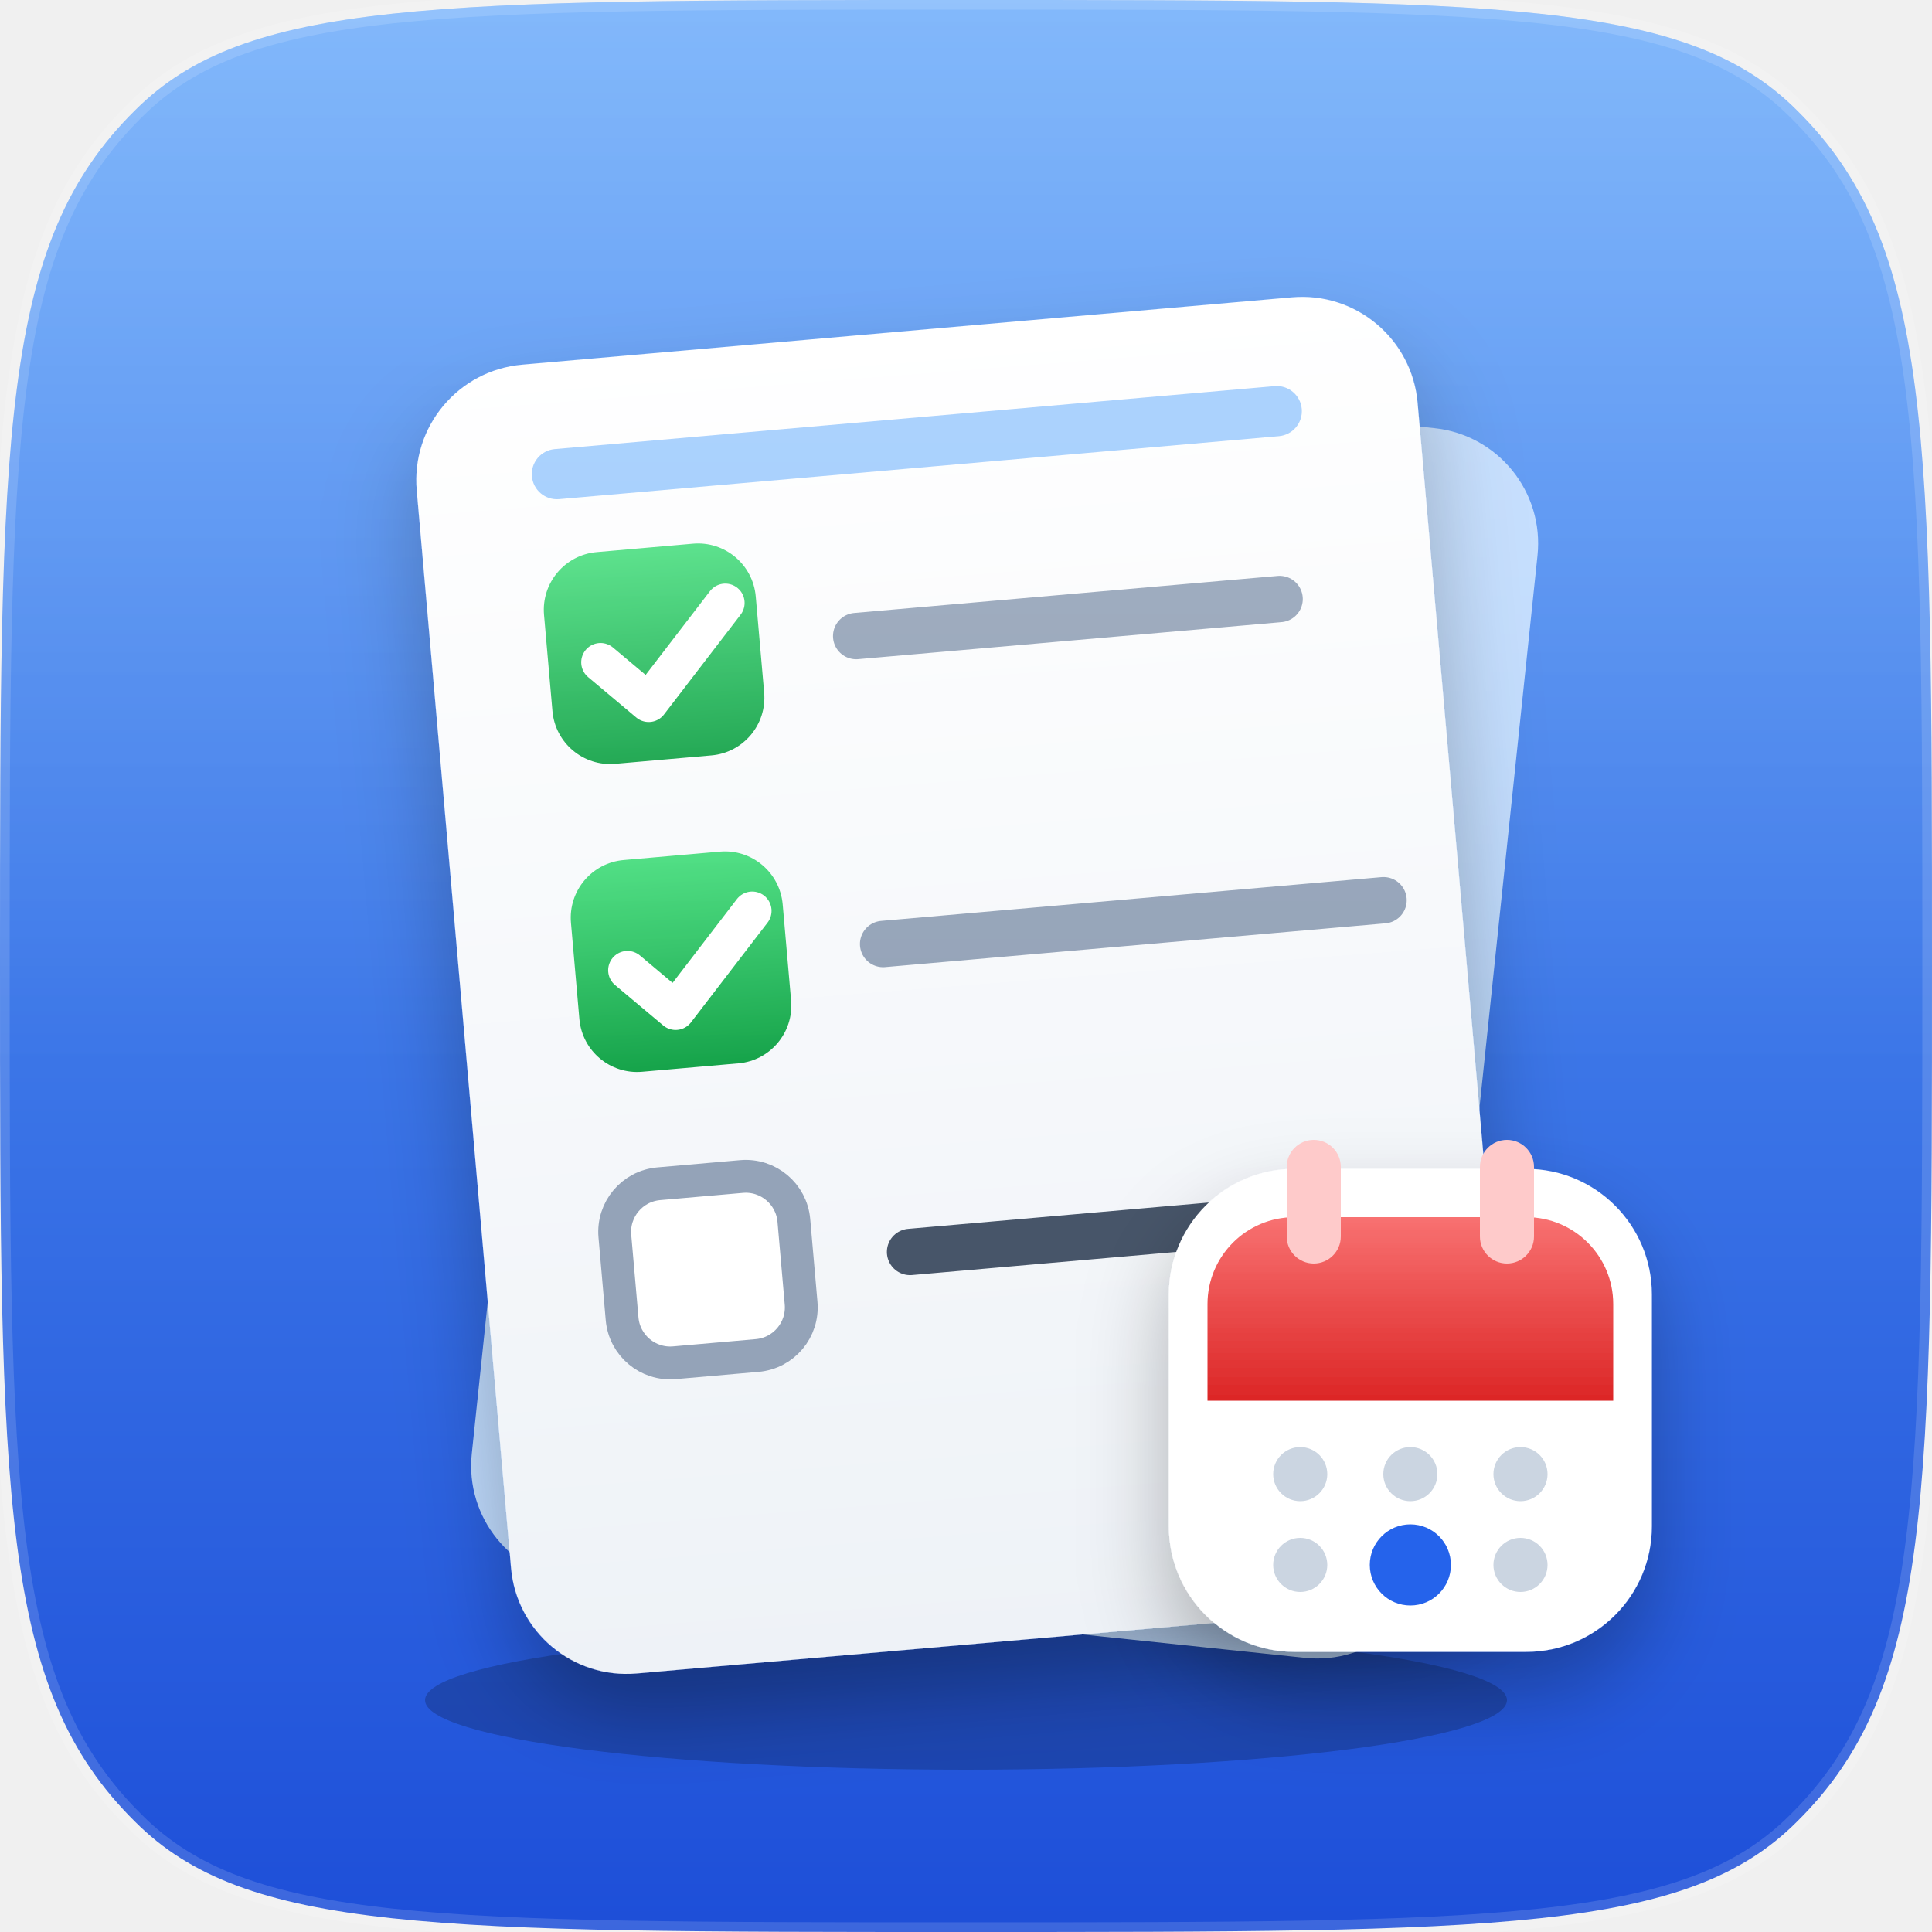
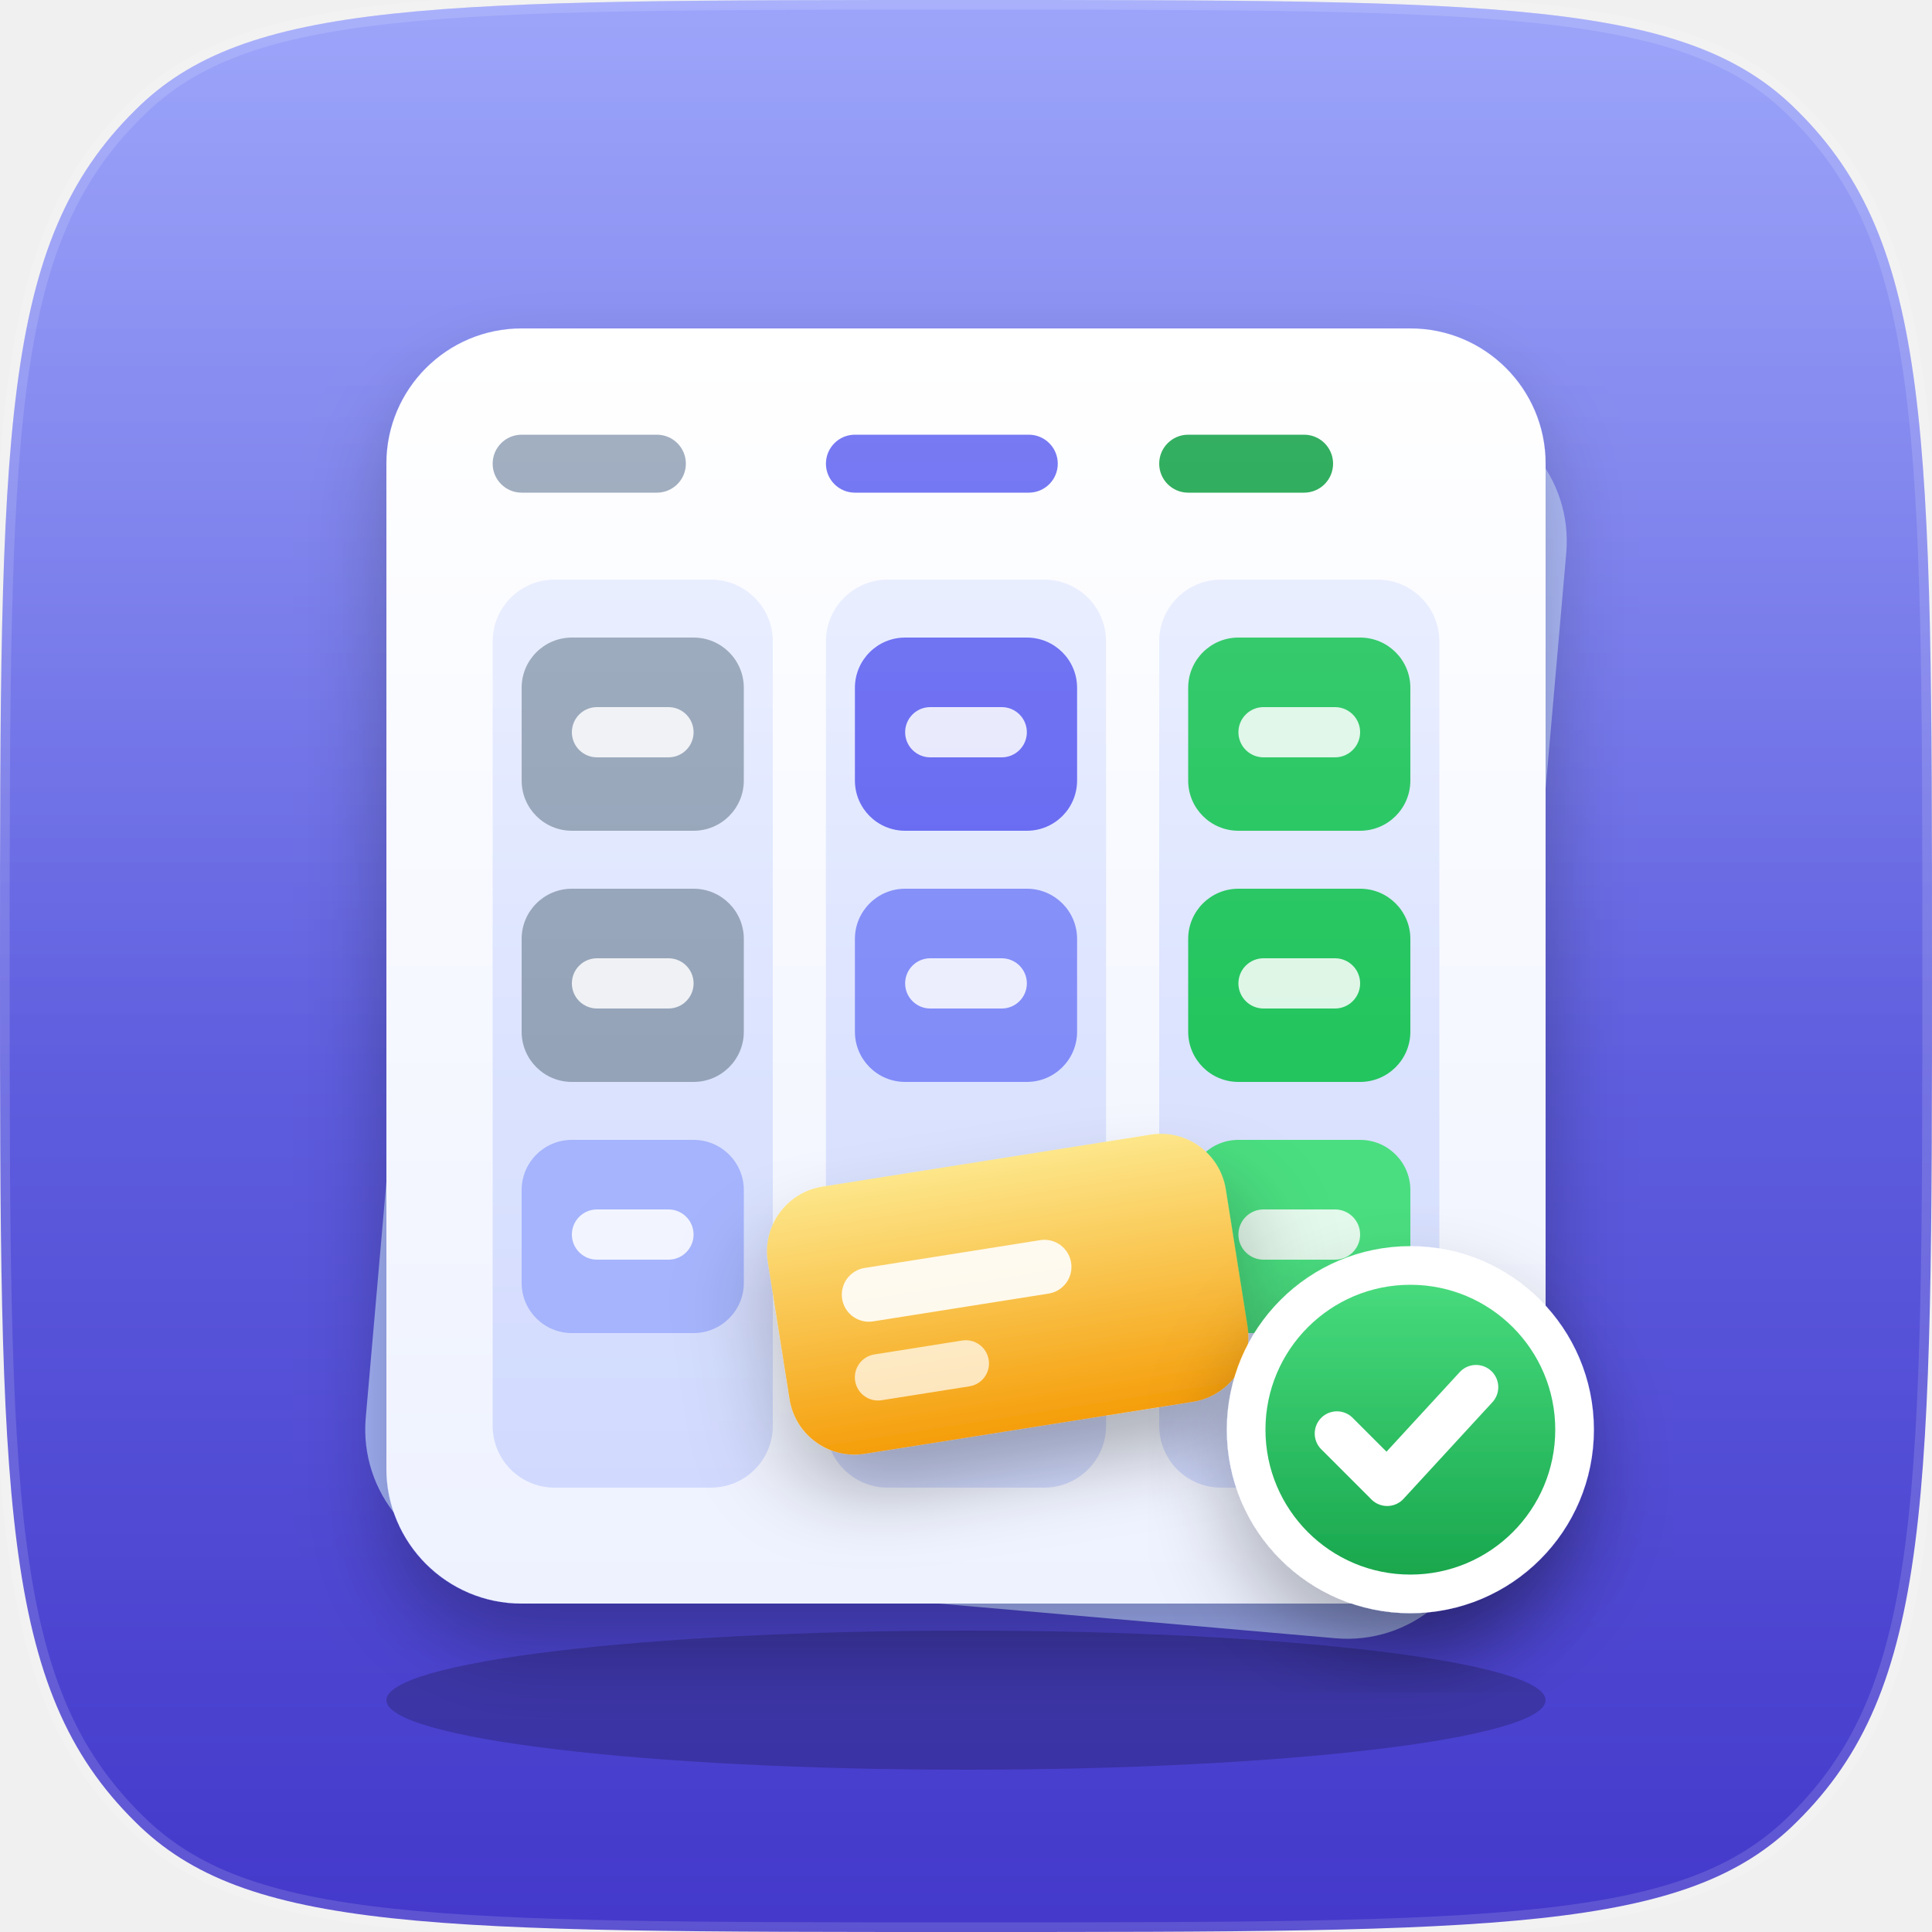
<svg xmlns="http://www.w3.org/2000/svg" viewBox="0 0 100 100">
  <defs>
    <linearGradient id="a-bg" x1="0" y1="0" x2="0" y2="1">
-       <stop offset="0" stop-color="#60a5fa" />
-       <stop offset="1" stop-color="#1d4ed8" />
+       <stop offset="0" stop-color="#818cf8" />
+       <stop offset="1" stop-color="#4338ca" />
    </linearGradient>
    <linearGradient id="a-gl" x1="0" y1="0" x2="0" y2="1">
      <stop offset="0" stop-color="#fff" stop-opacity=".22" />
      <stop offset=".55" stop-color="#fff" stop-opacity="0" />
    </linearGradient>
    <filter id="a-sh" x="-30%" y="-30%" width="160%" height="160%">
      <feDropShadow dx="0" dy="2.2" stdDeviation="2.2" flood-color="#000" flood-opacity=".28" />
    </filter>
-     <linearGradient id="a-paper" x1="0" y1="0" x2="0" y2="1">
+     <linearGradient id="a-board" x1="0" y1="0" x2="0" y2="1">
      <stop offset="0" stop-color="#ffffff" />
-       <stop offset="1" stop-color="#eef2f7" />
+       <stop offset="1" stop-color="#eef2ff" />
    </linearGradient>
-     <linearGradient id="a-done" x1="0" y1="0" x2="0" y2="1">
+     <linearGradient id="a-col" x1="0" y1="0" x2="0" y2="1">
+       <stop offset="0" stop-color="#e0e7ff" />
+       <stop offset="1" stop-color="#c7d2fe" />
+     </linearGradient>
+     <linearGradient id="a-lift" x1="0" y1="0" x2="0" y2="1">
+       <stop offset="0" stop-color="#fde68a" />
+       <stop offset="1" stop-color="#f59e0b" />
+     </linearGradient>
+     <linearGradient id="a-ok" x1="0" y1="0" x2="0" y2="1">
      <stop offset="0" stop-color="#4ade80" />
      <stop offset="1" stop-color="#16a34a" />
-     </linearGradient>
-     <linearGradient id="a-cal" x1="0" y1="0" x2="0" y2="1">
-       <stop offset="0" stop-color="#f87171" />
-       <stop offset="1" stop-color="#dc2626" />
    </linearGradient>
    <clipPath id="a-sq">
      <path d="M50 0C77.6 0 87.3 0 93 5.7C100 12.6 100 22.4 100 50C100 77.6 100 87.4 93 94.3C87.3 100 77.6 100 50 100C22.4 100 12.7 100 7 94.3C0 87.4 0 77.6 0 50C0 22.4 0 12.6 7 5.7C12.7 0 22.4 0 50 0Z" />
    </clipPath>
  </defs>
  <path d="M50 0C77.6 0 87.3 0 93 5.7C100 12.6 100 22.4 100 50C100 77.6 100 87.4 93 94.3C87.3 100 77.6 100 50 100C22.4 100 12.7 100 7 94.3C0 87.4 0 77.6 0 50C0 22.4 0 12.6 7 5.7C12.7 0 22.4 0 50 0Z" fill="url(#a-bg)" />
  <g clip-path="url(#a-sq)">
-     <ellipse cx="50" cy="88" rx="28" ry="3.6" fill="#000" opacity=".2" />
-     <rect x="27" y="20" width="50" height="64" rx="6" fill="#bfdbfe" transform="rotate(6 52 52)" />
-     <g transform="rotate(-5 50 52)">
-       <rect x="24" y="17" width="52" height="68" rx="6" fill="url(#a-paper)" filter="url(#a-sh)" />
-       <rect x="30" y="17" width="40" height="2.6" fill="#93c5fd" transform="translate(0 4.5)" rx="1.3" opacity=".9" />
-       <rect x="30" y="27" width="11" height="11" rx="3" fill="url(#a-done)" />
-       <path d="M32.7 32.7 l2.3 2.3 l4.4 -4.8" fill="none" stroke="#fff" stroke-width="2" stroke-linecap="round" stroke-linejoin="round" />
-       <path d="M46 32.5 H68" stroke="#94a3b8" stroke-width="2.4" stroke-linecap="round" />
-       <rect x="30" y="43" width="11" height="11" rx="3" fill="url(#a-done)" />
-       <path d="M32.7 48.7 l2.3 2.3 l4.4 -4.8" fill="none" stroke="#fff" stroke-width="2" stroke-linecap="round" stroke-linejoin="round" />
-       <path d="M46 48.5 H72" stroke="#94a3b8" stroke-width="2.4" stroke-linecap="round" />
-       <rect x="30.85" y="59.85" width="9.3" height="9.3" rx="2.5" fill="#fff" stroke="#94a3b8" stroke-width="1.7" />
-       <path d="M46 64.5 H62" stroke="#475569" stroke-width="2.4" stroke-linecap="round" />
+     <ellipse cx="50" cy="88" rx="30" ry="3.6" fill="#000" opacity=".2" />
+     <rect x="21" y="19" width="58" height="64" rx="7" fill="#a5b4fc" transform="rotate(5 50 51)" />
+     <g>
+       <rect x="20" y="17" width="60" height="66" rx="7" fill="url(#a-board)" filter="url(#a-sh)" />
+       <rect x="25.5" y="22.5" width="10" height="3" rx="1.5" fill="#94a3b8" />
+       <rect x="42.75" y="22.5" width="12" height="3" rx="1.5" fill="#6366f1" />
+       <rect x="60" y="22.5" width="9" height="3" rx="1.5" fill="#16a34a" />
+       <rect x="25.5" y="30" width="14.5" height="47" rx="3.2" fill="url(#a-col)" opacity=".75" />
+       <rect x="42.75" y="30" width="14.5" height="47" rx="3.2" fill="url(#a-col)" opacity=".75" />
+       <rect x="60" y="30" width="14.5" height="47" rx="3.2" fill="url(#a-col)" opacity=".75" />
+       <rect x="27" y="33" width="11.5" height="10" rx="2.6" fill="#94a3b8" />
+       <rect x="29.6" y="36.6" width="6.3" height="2.6" rx="1.3" fill="#ffffff" fill-opacity=".85" />
+       <rect x="27" y="46" width="11.5" height="10" rx="2.6" fill="#94a3b8" />
+       <rect x="29.6" y="49.6" width="6.3" height="2.6" rx="1.3" fill="#ffffff" fill-opacity=".85" />
+       <rect x="27" y="59" width="11.5" height="10" rx="2.6" fill="#a5b4fc" />
+       <rect x="29.6" y="62.6" width="6.3" height="2.6" rx="1.3" fill="#ffffff" fill-opacity=".85" />
+       <rect x="44.25" y="33" width="11.5" height="10" rx="2.6" fill="#6366f1" />
+       <rect x="46.85" y="36.6" width="6.3" height="2.6" rx="1.3" fill="#ffffff" fill-opacity=".85" />
+       <rect x="44.25" y="46" width="11.5" height="10" rx="2.6" fill="#818cf8" />
+       <rect x="46.85" y="49.6" width="6.3" height="2.6" rx="1.3" fill="#ffffff" fill-opacity=".85" />
+       <rect x="61.5" y="33" width="11.5" height="10" rx="2.6" fill="#22c55e" />
+       <rect x="64.1" y="36.6" width="6.3" height="2.6" rx="1.3" fill="#ffffff" fill-opacity=".85" />
+       <rect x="61.5" y="46" width="11.5" height="10" rx="2.6" fill="#22c55e" />
+       <rect x="64.1" y="49.6" width="6.3" height="2.6" rx="1.3" fill="#ffffff" fill-opacity=".85" />
+       <rect x="61.5" y="59" width="11.5" height="10" rx="2.6" fill="#4ade80" />
+       <rect x="64.1" y="62.6" width="6.3" height="2.6" rx="1.3" fill="#ffffff" fill-opacity=".85" />
+     </g>
+     <g transform="rotate(-9 52 66)" filter="url(#a-sh)">
+       <rect x="40" y="60" width="24" height="14" rx="3.4" fill="url(#a-lift)" />
+       <rect x="43.5" y="64.5" width="12" height="2.8" rx="1.4" fill="#fff" fill-opacity=".9" />
+       <rect x="43.5" y="69" width="7" height="2.4" rx="1.2" fill="#fff" fill-opacity=".7" />
    </g>
    <g filter="url(#a-sh)">
-       <rect x="60.5" y="60.5" width="25" height="25" rx="6.5" fill="#fff" />
-       <path d="M62.5 67.5 a4.5 4.5 0 0 1 4.5 -4.5 h12 a4.5 4.5 0 0 1 4.5 4.5 v5 h-21z" fill="url(#a-cal)" />
+       <circle cx="73" cy="74" r="8.5" fill="url(#a-ok)" stroke="#fff" stroke-width="2" />
    </g>
-     <rect x="66.6" y="59" width="2.8" height="6.4" rx="1.4" fill="#fecaca" />
-     <rect x="76.6" y="59" width="2.8" height="6.4" rx="1.4" fill="#fecaca" />
-     <circle cx="67.3" cy="76.3" r="1.4" fill="#cbd5e1" />
-     <circle cx="67.3" cy="81" r="1.4" fill="#cbd5e1" />
-     <circle cx="73" cy="76.3" r="1.4" fill="#cbd5e1" />
-     <circle cx="78.7" cy="76.3" r="1.4" fill="#cbd5e1" />
-     <circle cx="78.7" cy="81" r="1.4" fill="#cbd5e1" />
-     <circle cx="73" cy="81" r="2.1" fill="#2563eb" />
+     <path d="M69.2 74.2 l2.6 2.6 l4.6 -5" fill="none" stroke="#fff" stroke-width="2.3" stroke-linecap="round" stroke-linejoin="round" />
  </g>
  <path d="M50 0C77.6 0 87.3 0 93 5.7C100 12.6 100 22.4 100 50C100 77.6 100 87.4 93 94.3C87.3 100 77.6 100 50 100C22.4 100 12.7 100 7 94.3C0 87.4 0 77.6 0 50C0 22.4 0 12.6 7 5.7C12.7 0 22.4 0 50 0Z" fill="url(#a-gl)" />
  <path d="M50 0C77.6 0 87.3 0 93 5.7C100 12.6 100 22.4 100 50C100 77.6 100 87.4 93 94.3C87.3 100 77.6 100 50 100C22.4 100 12.7 100 7 94.3C0 87.4 0 77.6 0 50C0 22.4 0 12.6 7 5.7C12.7 0 22.4 0 50 0Z" fill="none" stroke="#fff" stroke-opacity=".14" stroke-width="1" />
</svg>
